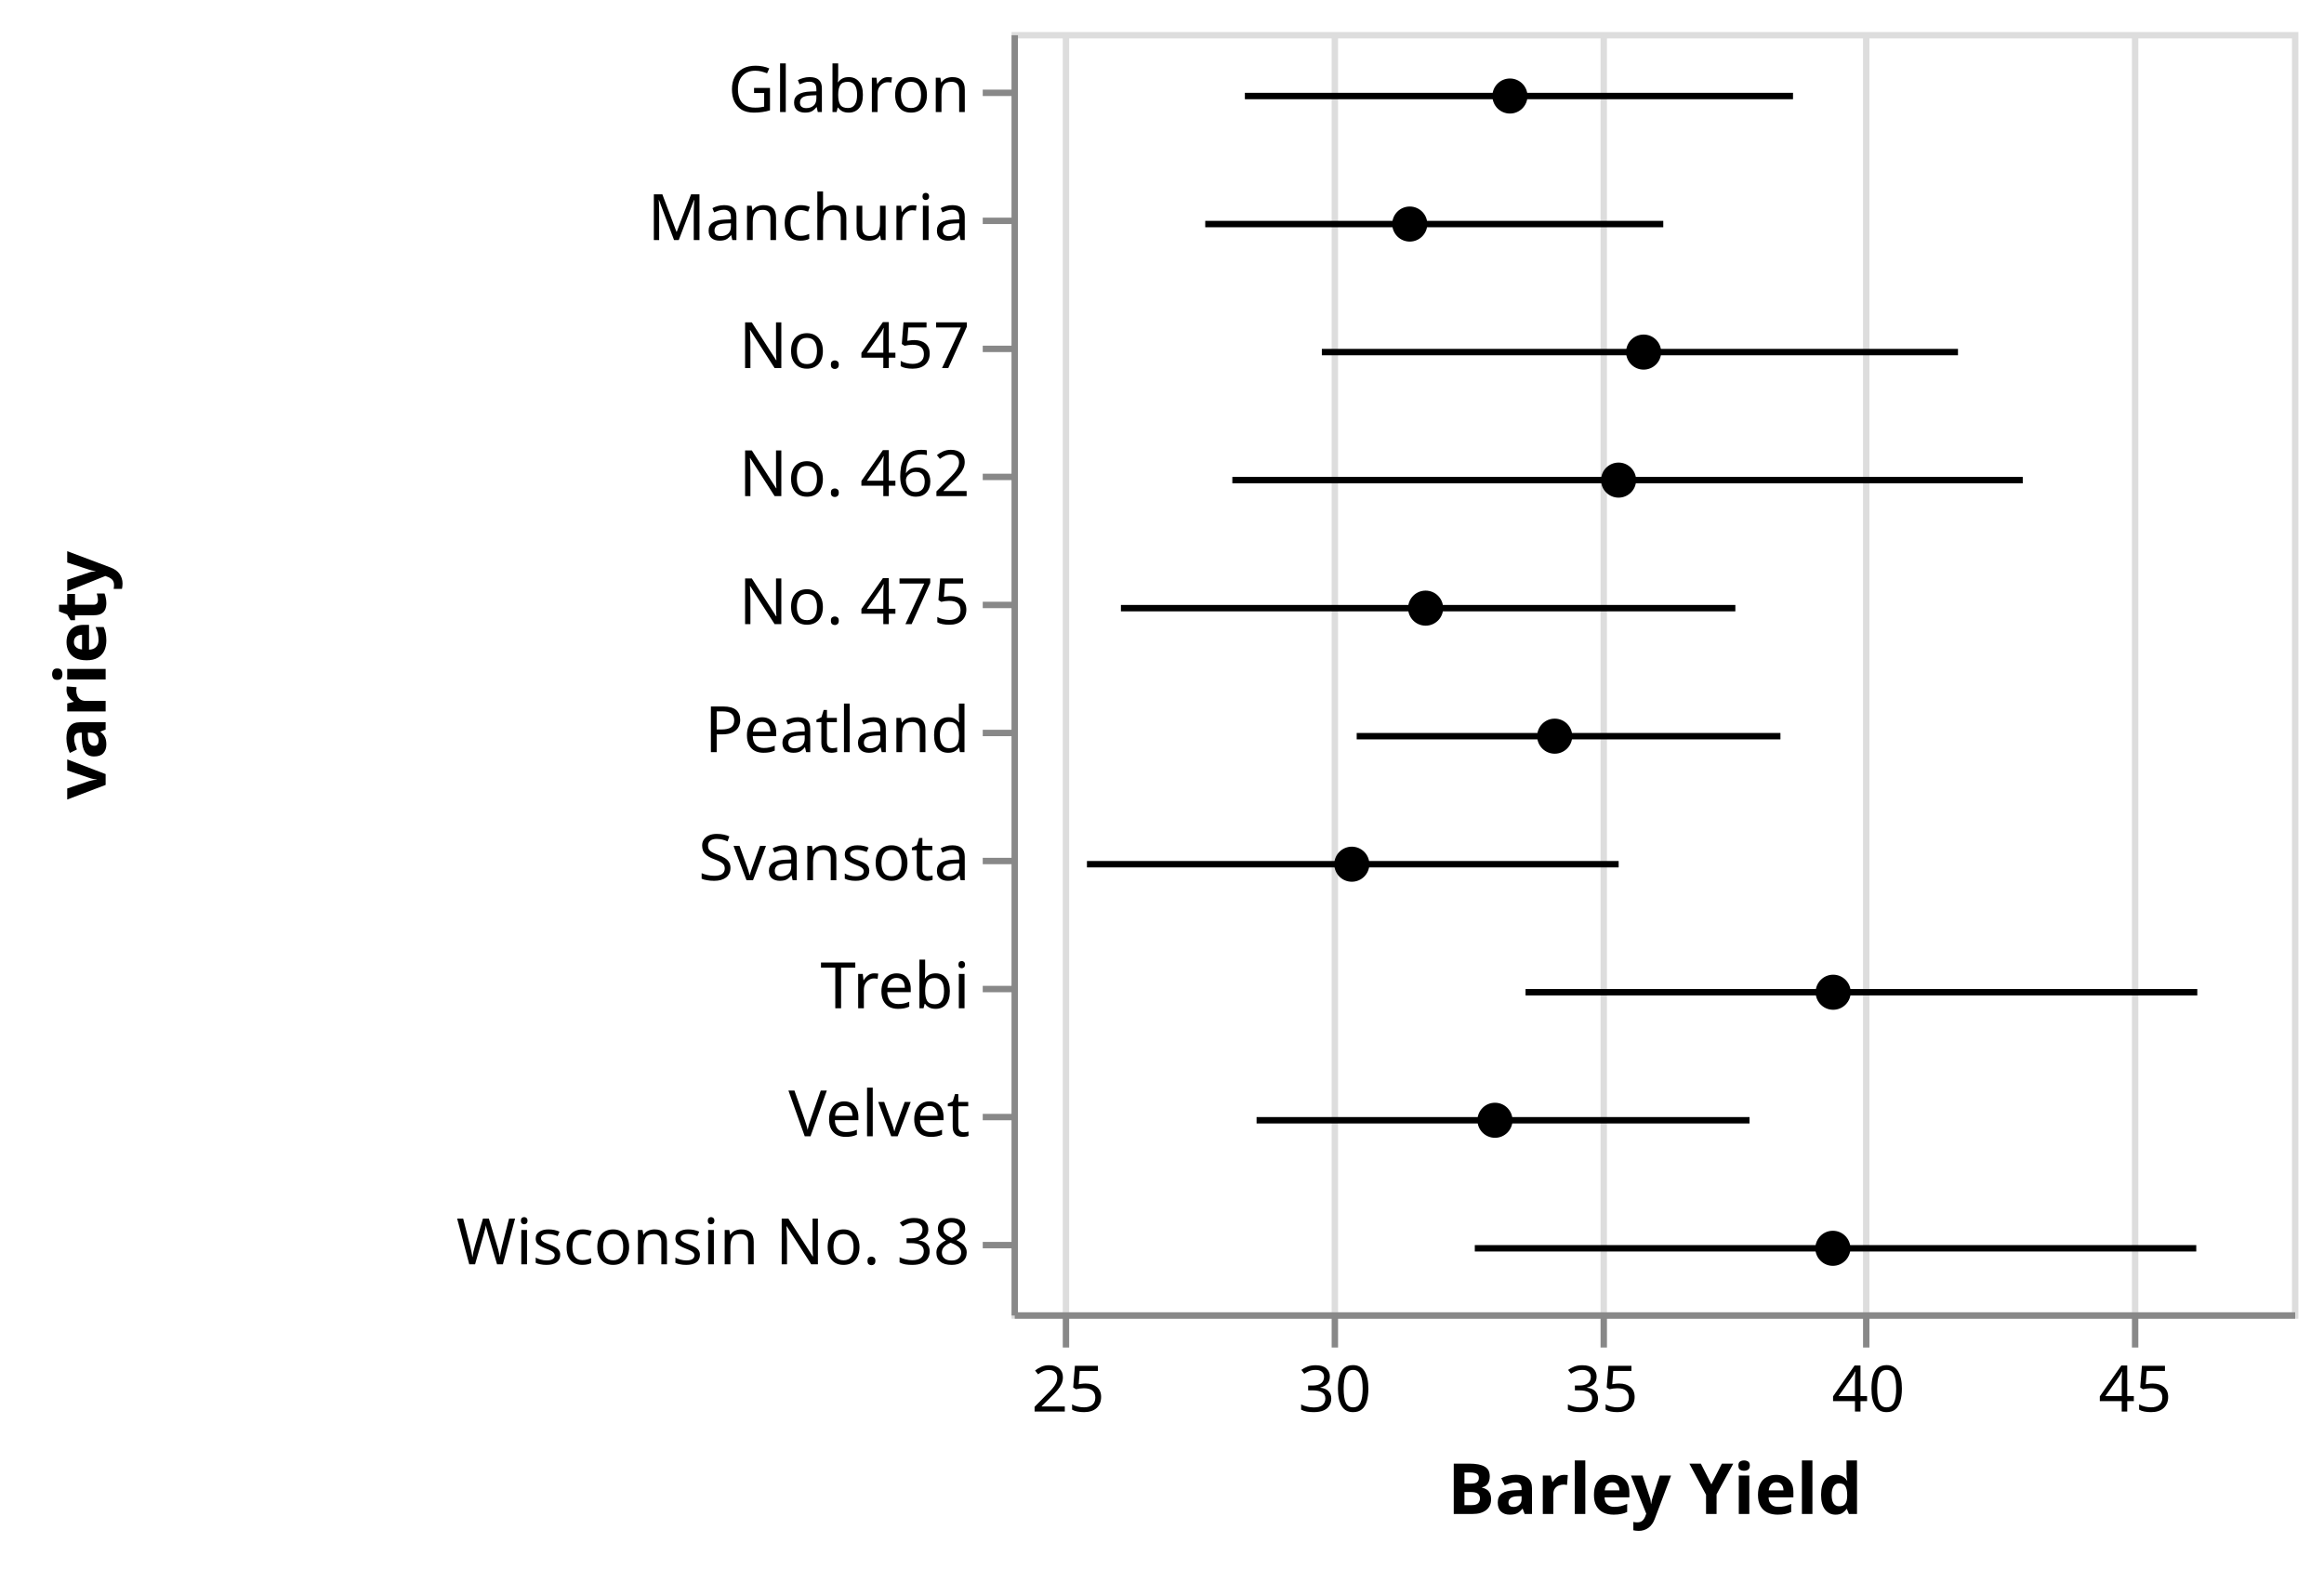
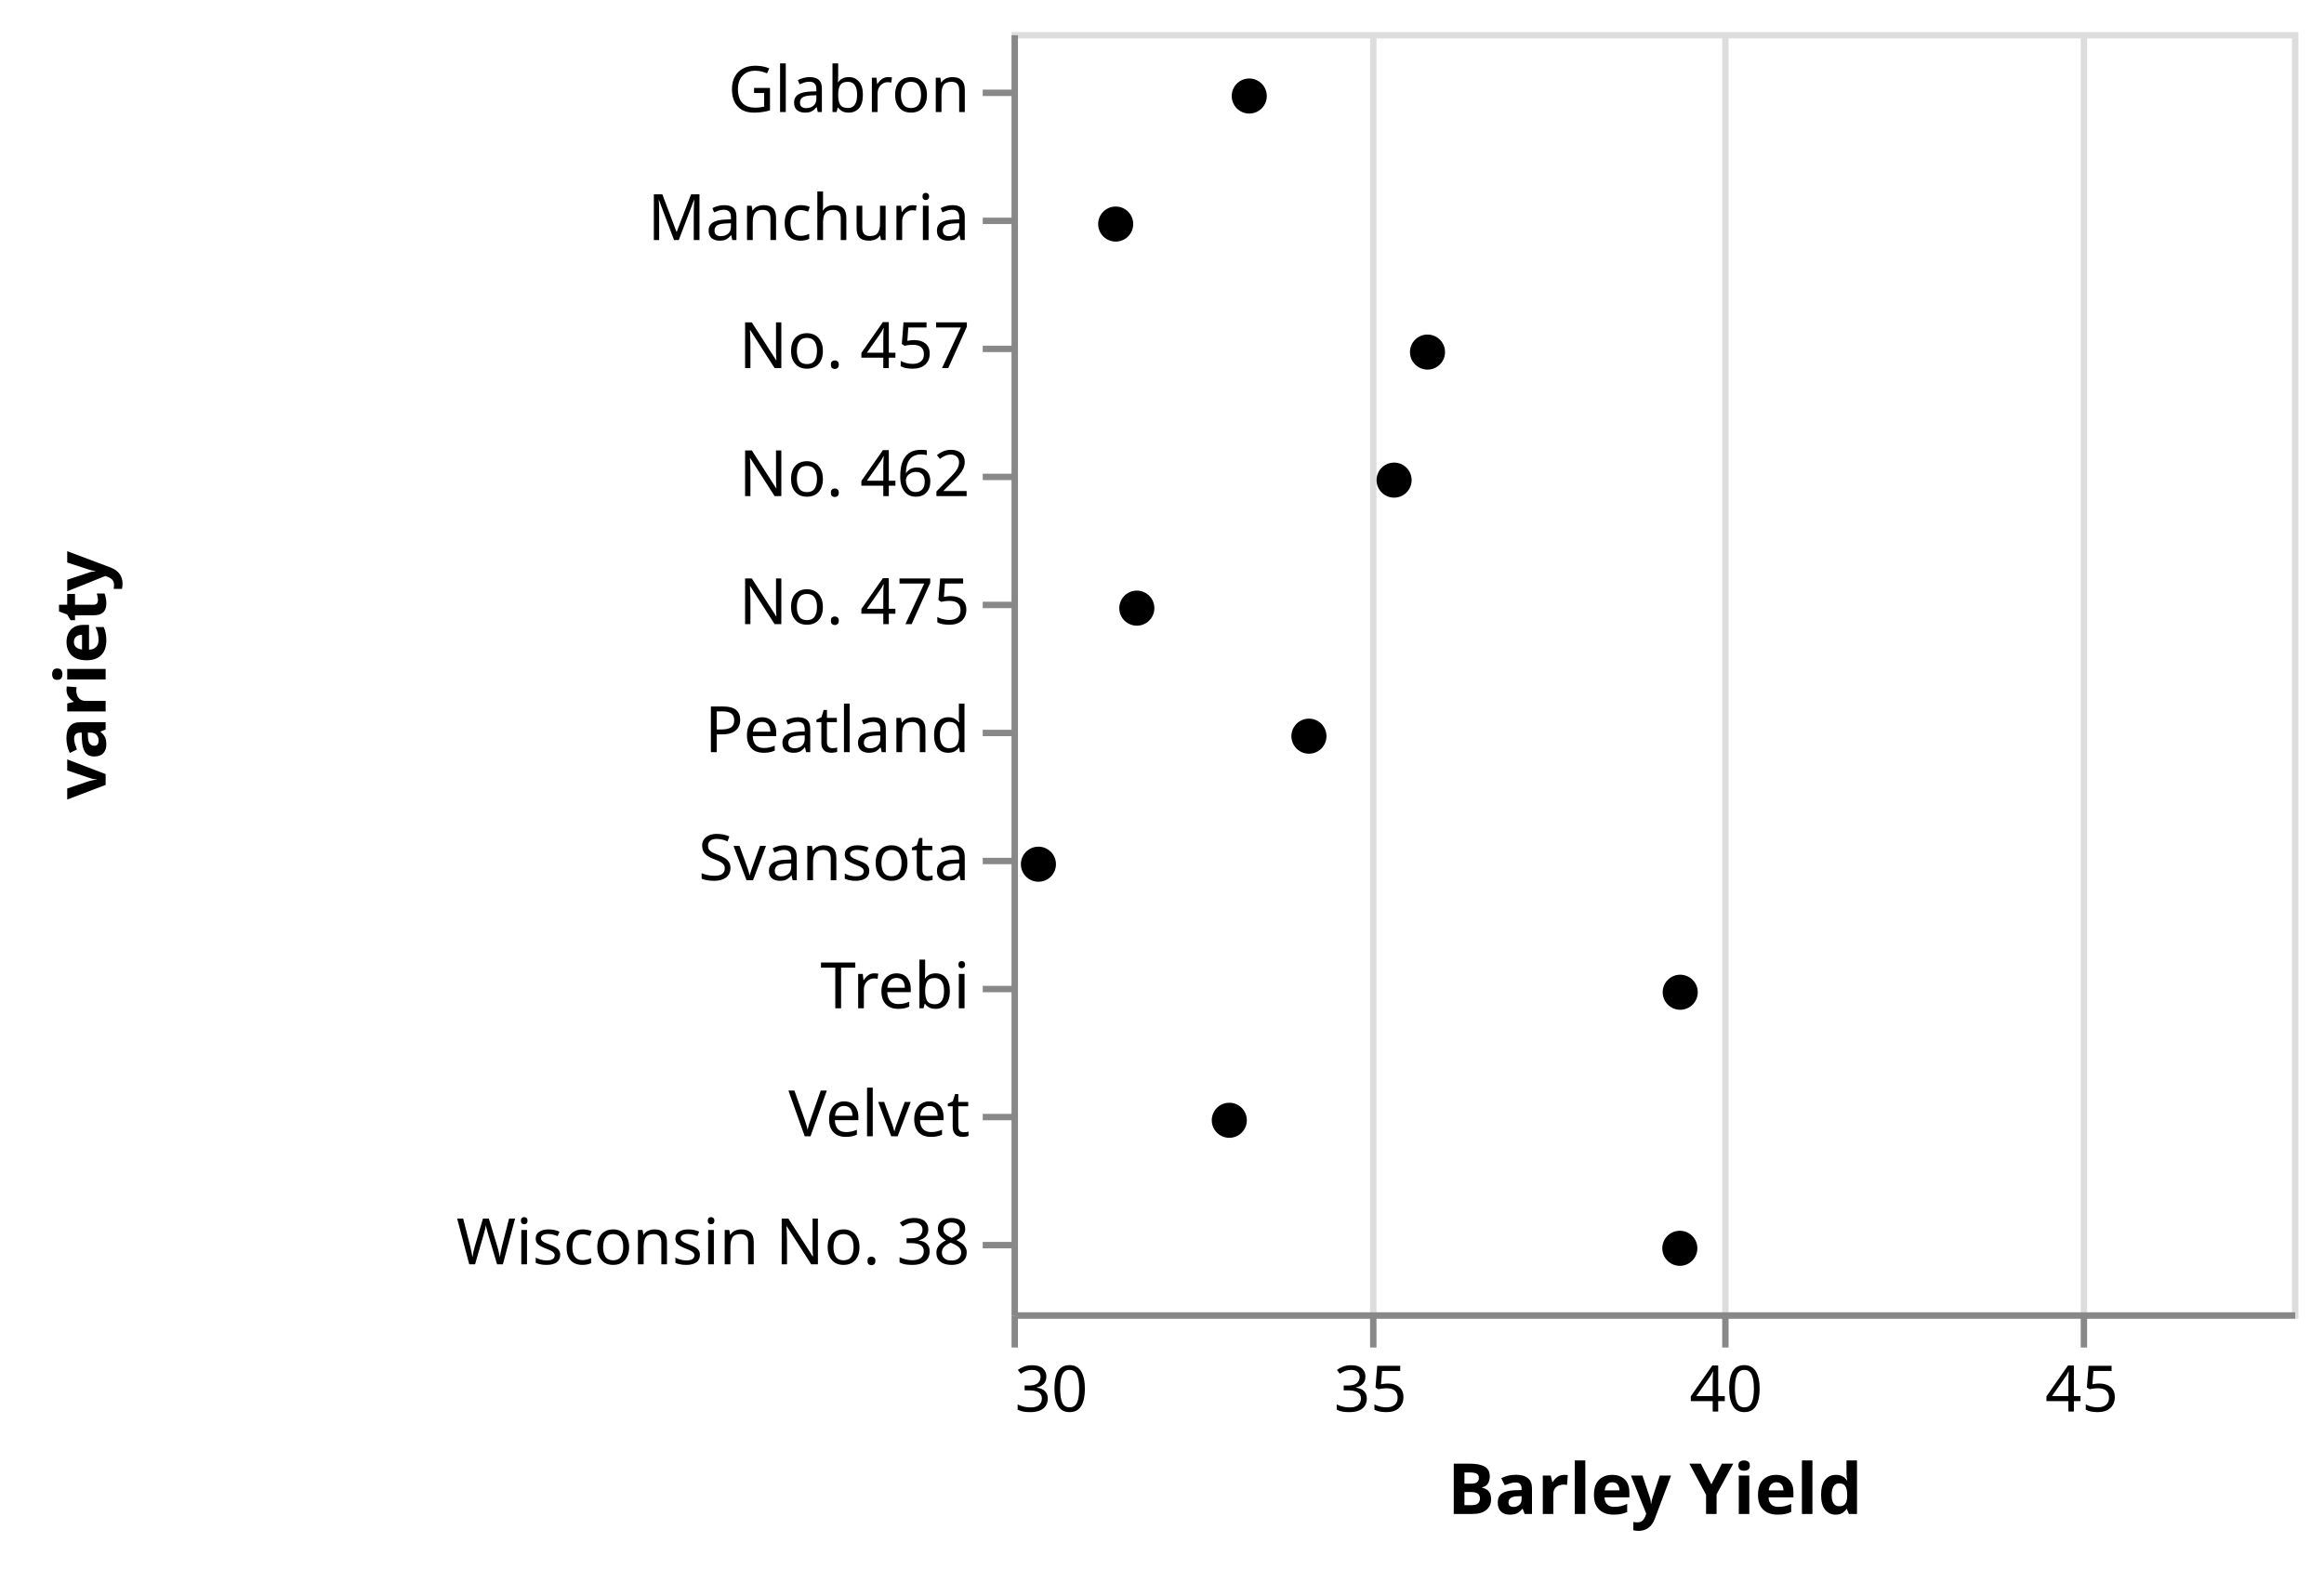
<svg xmlns="http://www.w3.org/2000/svg" class="marks" width="363" height="245" viewBox="0 0 363 245" version="1.1">
  <g transform="translate(158,5)">
    <g class="mark-group role-frame root">
      <g transform="translate(0,0)">
        <path class="background" d="M0.5,0.5h200v200h-200Z" style="fill: none; stroke: #ddd;" />
        <g>
          <g class="mark-group role-axis">
            <g transform="translate(0.5,200.5)">
              <path class="background" d="M0,0h0v0h0Z" style="pointer-events: none; fill: none;" />
              <g>
                <g class="mark-rule role-axis-grid" style="pointer-events: none;">
-                   <line transform="translate(8,0)" x2="0" y2="-200" style="fill: none; stroke: #ddd; stroke-width: 1; opacity: 1;" />
-                   <line transform="translate(50,0)" x2="0" y2="-200" style="fill: none; stroke: #ddd; stroke-width: 1; opacity: 1;" />
-                   <line transform="translate(92,0)" x2="0" y2="-200" style="fill: none; stroke: #ddd; stroke-width: 1; opacity: 1;" />
-                   <line transform="translate(133,0)" x2="0" y2="-200" style="fill: none; stroke: #ddd; stroke-width: 1; opacity: 1;" />
-                   <line transform="translate(175,0)" x2="0" y2="-200" style="fill: none; stroke: #ddd; stroke-width: 1; opacity: 1;" />
+                   <line transform="translate(0,0)" x2="0" y2="-200" style="fill: none; stroke: #ddd; stroke-width: 1; opacity: 1;" />
+                   <line transform="translate(56,0)" x2="0" y2="-200" style="fill: none; stroke: #ddd; stroke-width: 1; opacity: 1;" />
+                   <line transform="translate(111,0)" x2="0" y2="-200" style="fill: none; stroke: #ddd; stroke-width: 1; opacity: 1;" />
+                   <line transform="translate(167,0)" x2="0" y2="-200" style="fill: none; stroke: #ddd; stroke-width: 1; opacity: 1;" />
                </g>
              </g>
            </g>
          </g>
          <g class="mark-symbol role-mark layer_0_marks">
-             <path transform="translate(62.19908,30)" d="M2.739,0A2.739,2.739,0,1,1,-2.739,0A2.739,2.739,0,1,1,2.739,0" style="fill: black; stroke-width: 2;" />
-             <path transform="translate(77.84722,10)" d="M2.739,0A2.739,2.739,0,1,1,-2.739,0A2.739,2.739,0,1,1,2.739,0" style="fill: black; stroke-width: 2;" />
-             <path transform="translate(53.14815,130)" d="M2.739,0A2.739,2.739,0,1,1,-2.739,0A2.739,2.739,0,1,1,2.739,0" style="fill: black; stroke-width: 2;" />
-             <path transform="translate(75.50924,170)" d="M2.739,0A2.739,2.739,0,1,1,-2.739,0A2.739,2.739,0,1,1,2.739,0" style="fill: black; stroke-width: 2;" />
-             <path transform="translate(128.3333,150)" d="M2.739,0A2.739,2.739,0,1,1,-2.739,0A2.739,2.739,0,1,1,2.739,0" style="fill: black; stroke-width: 2;" />
-             <path transform="translate(98.72687,50)" d="M2.739,0A2.739,2.739,0,1,1,-2.739,0A2.739,2.739,0,1,1,2.739,0" style="fill: black; stroke-width: 2;" />
-             <path transform="translate(94.81484,70)" d="M2.739,0A2.739,2.739,0,1,1,-2.739,0A2.739,2.739,0,1,1,2.739,0" style="fill: black; stroke-width: 2;" />
-             <path transform="translate(84.83797,110)" d="M2.739,0A2.739,2.739,0,1,1,-2.739,0A2.739,2.739,0,1,1,2.739,0" style="fill: black; stroke-width: 2;" />
-             <path transform="translate(64.67592,90)" d="M2.739,0A2.739,2.739,0,1,1,-2.739,0A2.739,2.739,0,1,1,2.739,0" style="fill: black; stroke-width: 2;" />
-             <path transform="translate(128.287,190)" d="M2.739,0A2.739,2.739,0,1,1,-2.739,0A2.739,2.739,0,1,1,2.739,0" style="fill: black; stroke-width: 2;" />
+             <path transform="translate(16.26544,30)" d="M2.739,0A2.739,2.739,0,1,1,-2.739,0A2.739,2.739,0,1,1,2.739,0" style="fill: black; stroke-width: 2;" />
+             <path transform="translate(37.12962,10)" d="M2.739,0A2.739,2.739,0,1,1,-2.739,0A2.739,2.739,0,1,1,2.739,0" style="fill: black; stroke-width: 2;" />
+             <path transform="translate(4.197528,130)" d="M2.739,0A2.739,2.739,0,1,1,-2.739,0A2.739,2.739,0,1,1,2.739,0" style="fill: black; stroke-width: 2;" />
+             <path transform="translate(34.01232,170)" d="M2.739,0A2.739,2.739,0,1,1,-2.739,0A2.739,2.739,0,1,1,2.739,0" style="fill: black; stroke-width: 2;" />
+             <path transform="translate(104.4444,150)" d="M2.739,0A2.739,2.739,0,1,1,-2.739,0A2.739,2.739,0,1,1,2.739,0" style="fill: black; stroke-width: 2;" />
+             <path transform="translate(64.96916,50)" d="M2.739,0A2.739,2.739,0,1,1,-2.739,0A2.739,2.739,0,1,1,2.739,0" style="fill: black; stroke-width: 2;" />
+             <path transform="translate(59.75312,70)" d="M2.739,0A2.739,2.739,0,1,1,-2.739,0A2.739,2.739,0,1,1,2.739,0" style="fill: black; stroke-width: 2;" />
+             <path transform="translate(46.45062,110)" d="M2.739,0A2.739,2.739,0,1,1,-2.739,0A2.739,2.739,0,1,1,2.739,0" style="fill: black; stroke-width: 2;" />
+             <path transform="translate(19.5679,90)" d="M2.739,0A2.739,2.739,0,1,1,-2.739,0A2.739,2.739,0,1,1,2.739,0" style="fill: black; stroke-width: 2;" />
+             <path transform="translate(104.3827,190)" d="M2.739,0A2.739,2.739,0,1,1,-2.739,0A2.739,2.739,0,1,1,2.739,0" style="fill: black; stroke-width: 2;" />
          </g>
          <g class="mark-rule role-mark layer_1_layer_0_marks">
-             <line transform="translate(30.25405,30)" x2="71.542" y2="0" style="fill: none; stroke: black;" />
-             <line transform="translate(36.44618,10)" x2="85.615" y2="0" style="fill: none; stroke: black;" />
-             <line transform="translate(11.77778,130)" x2="83.049" y2="0" style="fill: none; stroke: black;" />
-             <line transform="translate(38.27256,170)" x2="76.997" y2="0" style="fill: none; stroke: black;" />
-             <line transform="translate(80.2847,150)" x2="104.924" y2="0" style="fill: none; stroke: black;" />
-             <line transform="translate(48.46703,50)" x2="99.362" y2="0" style="fill: none; stroke: black;" />
-             <line transform="translate(34.4867,70)" x2="123.461" y2="0" style="fill: none; stroke: black;" />
-             <line transform="translate(53.91147,110)" x2="66.187" y2="0" style="fill: none; stroke: black;" />
-             <line transform="translate(17.08275,90)" x2="95.973" y2="0" style="fill: none; stroke: black;" />
-             <line transform="translate(72.3588,190)" x2="112.689" y2="0" style="fill: none; stroke: black;" />
+             <line transform="translate(0,30)" x2="69.062" y2="0" style="fill: none;" />
+             <line transform="translate(0,10)" x2="96.081" y2="0" style="fill: none;" />
+             <line transform="translate(0,130)" x2="59.768" y2="0" style="fill: none;" />
+             <line transform="translate(0,170)" x2="87.026" y2="0" style="fill: none;" />
+             <line transform="translate(0,150)" x2="180.278" y2="0" style="fill: none;" />
+             <line transform="translate(0,50)" x2="130.439" y2="0" style="fill: none;" />
+             <line transform="translate(0,70)" x2="143.93" y2="0" style="fill: none;" />
+             <line transform="translate(0,110)" x2="93.464" y2="0" style="fill: none;" />
+             <line transform="translate(0,90)" x2="84.075" y2="0" style="fill: none;" />
+             <line transform="translate(0,190)" x2="180.064" y2="0" style="fill: none;" />
          </g>
          <g class="mark-group role-axis">
            <g transform="translate(0.5,200.5)">
              <path class="background" d="M0,0h0v0h0Z" style="pointer-events: none; fill: none;" />
              <g>
                <g class="mark-rule role-axis-tick" style="pointer-events: none;">
-                   <line transform="translate(8,0)" x2="0" y2="5" style="fill: none; stroke: #888; stroke-width: 1; opacity: 1;" />
-                   <line transform="translate(50,0)" x2="0" y2="5" style="fill: none; stroke: #888; stroke-width: 1; opacity: 1;" />
-                   <line transform="translate(92,0)" x2="0" y2="5" style="fill: none; stroke: #888; stroke-width: 1; opacity: 1;" />
-                   <line transform="translate(133,0)" x2="0" y2="5" style="fill: none; stroke: #888; stroke-width: 1; opacity: 1;" />
-                   <line transform="translate(175,0)" x2="0" y2="5" style="fill: none; stroke: #888; stroke-width: 1; opacity: 1;" />
+                   <line transform="translate(0,0)" x2="0" y2="5" style="fill: none; stroke: #888; stroke-width: 1; opacity: 1;" />
+                   <line transform="translate(56,0)" x2="0" y2="5" style="fill: none; stroke: #888; stroke-width: 1; opacity: 1;" />
+                   <line transform="translate(111,0)" x2="0" y2="5" style="fill: none; stroke: #888; stroke-width: 1; opacity: 1;" />
+                   <line transform="translate(167,0)" x2="0" y2="5" style="fill: none; stroke: #888; stroke-width: 1; opacity: 1;" />
                </g>
                <g class="mark-text role-axis-label" style="pointer-events: none;">
-                   <text text-anchor="middle" transform="translate(8.333333,15)" style="font-family: sans-serif; font-size: 10px; fill: #000; opacity: 1;">25</text>
-                   <text text-anchor="middle" transform="translate(50,15)" style="font-family: sans-serif; font-size: 10px; fill: #000; opacity: 1;">30</text>
-                   <text text-anchor="middle" transform="translate(91.66667,15)" style="font-family: sans-serif; font-size: 10px; fill: #000; opacity: 1;">35</text>
-                   <text text-anchor="middle" transform="translate(133.3333,15)" style="font-family: sans-serif; font-size: 10px; fill: #000; opacity: 1;">40</text>
-                   <text text-anchor="middle" transform="translate(175,15)" style="font-family: sans-serif; font-size: 10px; fill: #000; opacity: 1;">45</text>
+                   <text text-anchor="start" transform="translate(0,15)" style="font-family: sans-serif; font-size: 10px; fill: #000; opacity: 1;">30</text>
+                   <text text-anchor="middle" transform="translate(55.55556,15)" style="font-family: sans-serif; font-size: 10px; fill: #000; opacity: 1;">35</text>
+                   <text text-anchor="middle" transform="translate(111.1111,15)" style="font-family: sans-serif; font-size: 10px; fill: #000; opacity: 1;">40</text>
+                   <text text-anchor="middle" transform="translate(166.6667,15)" style="font-family: sans-serif; font-size: 10px; fill: #000; opacity: 1;">45</text>
                </g>
                <g class="mark-rule role-axis-domain" style="pointer-events: none;">
                  <line transform="translate(0,0)" x2="200" y2="0" style="fill: none; stroke: #888; stroke-width: 1; opacity: 1;" />
                </g>
                <g class="mark-text role-axis-title" style="pointer-events: none;">
                  <text text-anchor="middle" transform="translate(100,31)" style="font-family: sans-serif; font-size: 11px; font-weight: bold; fill: #000; opacity: 1;">Barley Yield</text>
                </g>
              </g>
            </g>
          </g>
          <g class="mark-group role-axis">
            <g transform="translate(0.5,0.5)">
              <path class="background" d="M0,0h0v0h0Z" style="pointer-events: none; fill: none;" />
              <g>
                <g class="mark-rule role-axis-tick" style="pointer-events: none;">
                  <line transform="translate(0,9)" x2="-5" y2="0" style="fill: none; stroke: #888; stroke-width: 1; opacity: 1;" />
                  <line transform="translate(0,29)" x2="-5" y2="0" style="fill: none; stroke: #888; stroke-width: 1; opacity: 1;" />
                  <line transform="translate(0,49)" x2="-5" y2="0" style="fill: none; stroke: #888; stroke-width: 1; opacity: 1;" />
                  <line transform="translate(0,69)" x2="-5" y2="0" style="fill: none; stroke: #888; stroke-width: 1; opacity: 1;" />
                  <line transform="translate(0,89)" x2="-5" y2="0" style="fill: none; stroke: #888; stroke-width: 1; opacity: 1;" />
                  <line transform="translate(0,109)" x2="-5" y2="0" style="fill: none; stroke: #888; stroke-width: 1; opacity: 1;" />
                  <line transform="translate(0,129)" x2="-5" y2="0" style="fill: none; stroke: #888; stroke-width: 1; opacity: 1;" />
                  <line transform="translate(0,149)" x2="-5" y2="0" style="fill: none; stroke: #888; stroke-width: 1; opacity: 1;" />
                  <line transform="translate(0,169)" x2="-5" y2="0" style="fill: none; stroke: #888; stroke-width: 1; opacity: 1;" />
                  <line transform="translate(0,189)" x2="-5" y2="0" style="fill: none; stroke: #888; stroke-width: 1; opacity: 1;" />
                </g>
                <g class="mark-text role-axis-label" style="pointer-events: none;">
                  <text text-anchor="end" transform="translate(-7,12)" style="font-family: sans-serif; font-size: 10px; fill: #000; opacity: 1;">Glabron</text>
                  <text text-anchor="end" transform="translate(-7,32)" style="font-family: sans-serif; font-size: 10px; fill: #000; opacity: 1;">Manchuria</text>
                  <text text-anchor="end" transform="translate(-7,52)" style="font-family: sans-serif; font-size: 10px; fill: #000; opacity: 1;">No. 457</text>
                  <text text-anchor="end" transform="translate(-7,72)" style="font-family: sans-serif; font-size: 10px; fill: #000; opacity: 1;">No. 462</text>
                  <text text-anchor="end" transform="translate(-7,92)" style="font-family: sans-serif; font-size: 10px; fill: #000; opacity: 1;">No. 475</text>
                  <text text-anchor="end" transform="translate(-7,112)" style="font-family: sans-serif; font-size: 10px; fill: #000; opacity: 1;">Peatland</text>
                  <text text-anchor="end" transform="translate(-7,132)" style="font-family: sans-serif; font-size: 10px; fill: #000; opacity: 1;">Svansota</text>
                  <text text-anchor="end" transform="translate(-7,152)" style="font-family: sans-serif; font-size: 10px; fill: #000; opacity: 1;">Trebi</text>
                  <text text-anchor="end" transform="translate(-7,172)" style="font-family: sans-serif; font-size: 10px; fill: #000; opacity: 1;">Velvet</text>
                  <text text-anchor="end" transform="translate(-7,192)" style="font-family: sans-serif; font-size: 10px; fill: #000; opacity: 1;">Wisconsin No. 38</text>
                </g>
                <g class="mark-rule role-axis-domain" style="pointer-events: none;">
                  <line transform="translate(0,0)" x2="0" y2="200" style="fill: none; stroke: #888; stroke-width: 1; opacity: 1;" />
                </g>
                <g class="mark-text role-axis-title" style="pointer-events: none;">
                  <text text-anchor="middle" transform="translate(-140,100) rotate(-90) translate(0,-2)" style="font-family: sans-serif; font-size: 11px; font-weight: bold; fill: #000; opacity: 1;">variety</text>
                </g>
              </g>
            </g>
          </g>
        </g>
      </g>
    </g>
  </g>
</svg>
